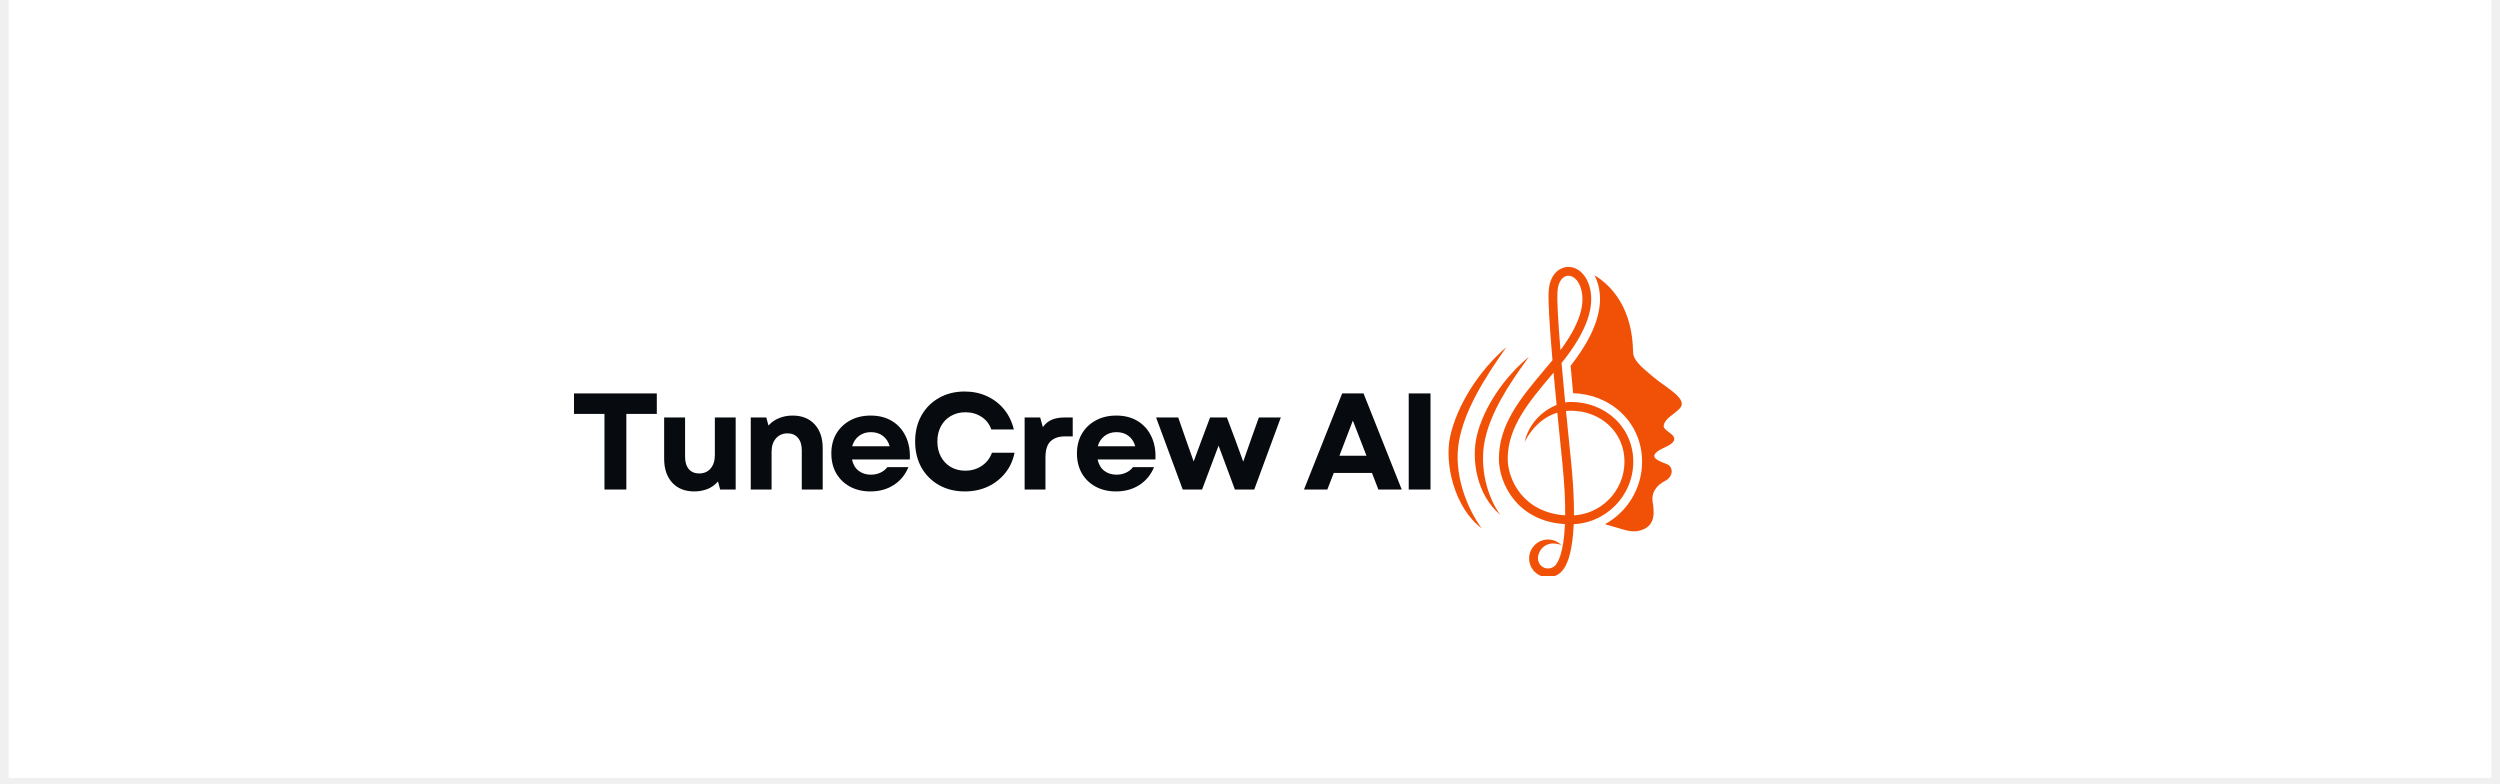
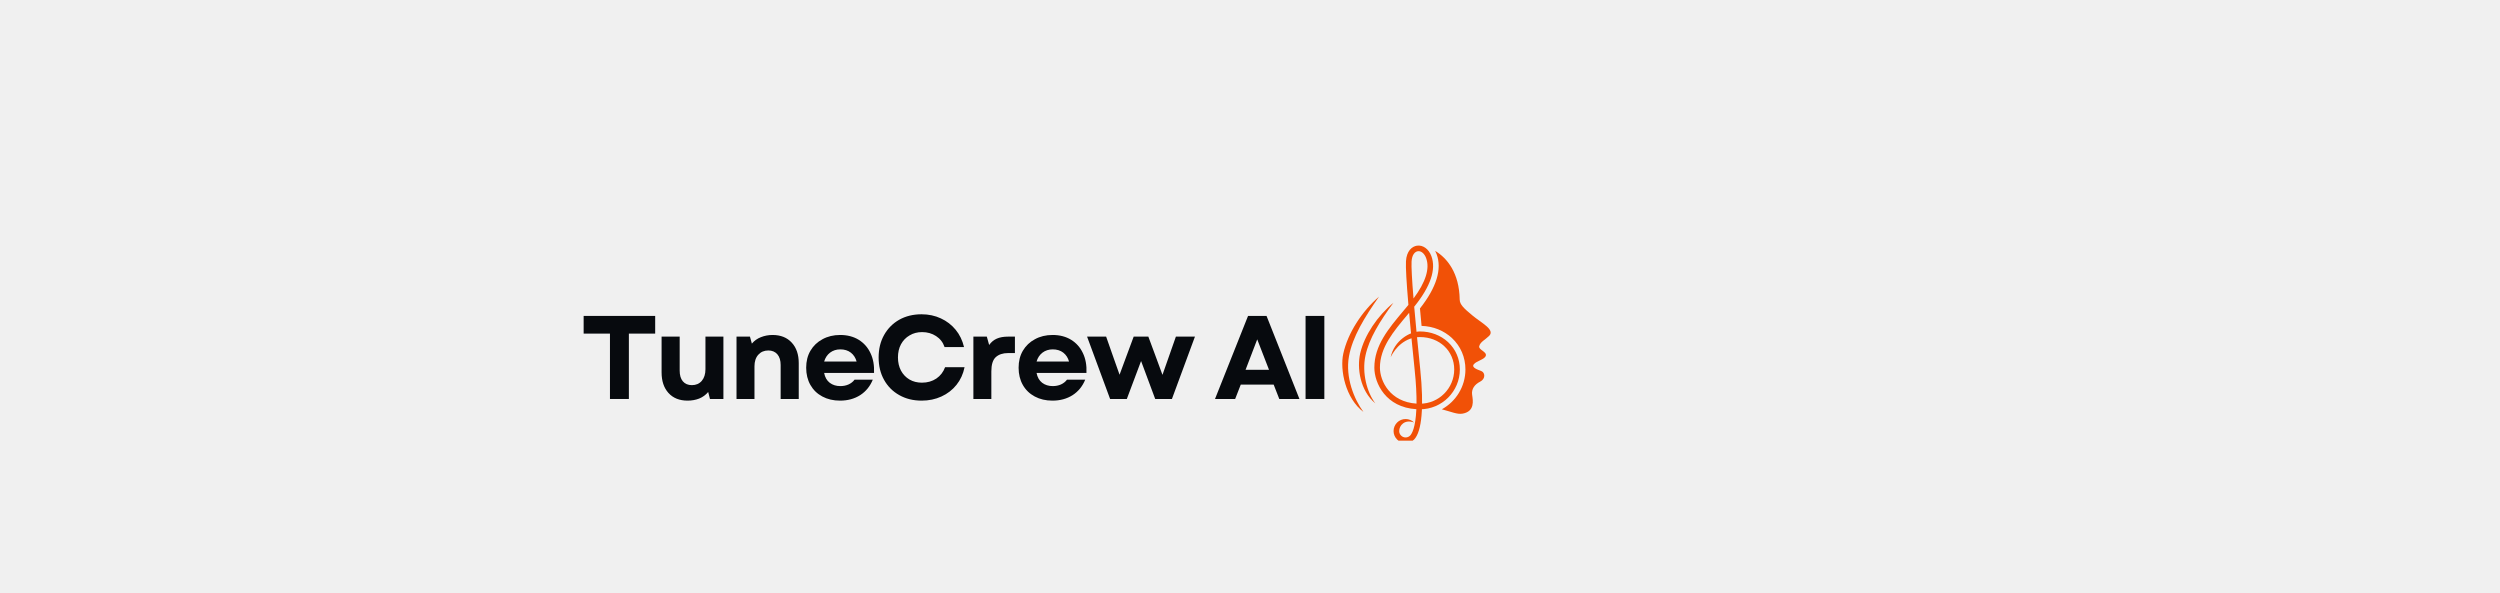
- <svg xmlns="http://www.w3.org/2000/svg" width="600" zoomAndPan="magnify" viewBox="0 0 450 141" height="188" preserveAspectRatio="xMidYMid meet" version="1.0">
+ <svg xmlns="http://www.w3.org/2000/svg" width="380" zoomAndPan="magnify" viewBox="0 0 285 67.5" height="90" preserveAspectRatio="xMidYMid meet" version="1.0">
  <defs>
    <g />
-     <clipPath id="946afb86d2">
-       <path d="M 1.586 0 L 448.414 0 L 448.414 140.008 L 1.586 140.008 Z M 1.586 0 " clip-rule="nonzero" />
-     </clipPath>
-     <clipPath id="341f3f93b1">
-       <path d="M 269 48 L 287 48 L 287 103.68 L 269 103.68 Z M 269 48 " clip-rule="nonzero" />
+     <clipPath id="948dbe25b9">
+       <path d="M 156 27.906 L 164 27.906 L 164 50.238 L 156 50.238 Z M 156 27.906 " clip-rule="nonzero" />
    </clipPath>
  </defs>
-   <g clip-path="url(#946afb86d2)">
-     <path fill="#ffffff" d="M 1.586 0 L 448.414 0 L 448.414 140.008 L 1.586 140.008 Z M 1.586 0 " fill-opacity="1" fill-rule="nonzero" />
-     <path fill="#ffffff" d="M 1.586 0 L 448.414 0 L 448.414 140.008 L 1.586 140.008 Z M 1.586 0 " fill-opacity="1" fill-rule="nonzero" />
+   <path fill="#f15107" d="M 169.758 38.293 C 170.48 37.582 168.871 36.816 167.816 35.93 C 166.914 35.176 166.414 34.73 166.406 34.16 C 166.363 31.129 164.977 29.418 163.609 28.602 C 163.668 28.715 163.723 28.836 163.77 28.961 C 164.41 30.668 163.773 32.754 161.875 35.164 C 161.93 35.777 161.992 36.441 162.059 37.152 C 163.375 37.191 164.598 37.68 165.52 38.535 C 166.512 39.461 167.059 40.734 167.059 42.117 C 167.059 44.074 165.969 45.777 164.367 46.66 C 165.438 46.934 166.121 47.27 166.746 47.152 C 168.145 46.895 167.922 45.676 167.824 45.016 C 167.723 44.355 168.102 43.832 168.738 43.508 C 169.371 43.184 169.305 42.488 168.891 42.312 C 168.473 42.141 167.711 41.914 168.012 41.531 C 168.336 41.121 169.254 40.996 169.383 40.547 C 169.516 40.098 168.535 39.875 168.629 39.473 C 168.75 38.969 169.309 38.738 169.758 38.293 Z M 169.758 38.293 " fill-opacity="1" fill-rule="nonzero" />
+   <path fill="#f15107" d="M 165.082 39.004 C 164.238 38.219 163.102 37.785 161.879 37.785 C 160.738 37.785 158.941 38.805 158.535 40.719 C 159.066 39.621 160.203 38.426 161.879 38.426 C 164.105 38.426 165.781 40.012 165.781 42.117 C 165.781 44.27 164.031 46.023 161.879 46.023 L 161.879 46.66 C 164.383 46.66 166.422 44.621 166.422 42.117 C 166.422 40.914 165.945 39.809 165.082 39.004 Z M 165.082 39.004 " fill-opacity="1" fill-rule="nonzero" />
+   <g clip-path="url(#948dbe25b9)">
+     <path fill="#f15107" d="M 161.219 34.965 C 163.086 32.656 163.746 30.711 163.172 29.184 C 162.871 28.379 162.211 27.906 161.531 28.008 C 160.969 28.094 160.348 28.605 160.281 29.785 C 160.242 30.48 160.336 32.145 160.559 34.758 C 160.371 34.992 160.176 35.223 159.984 35.445 C 158.281 37.473 156.676 39.383 156.676 41.91 C 156.676 43.68 157.984 46.445 161.465 46.648 C 161.371 48.801 160.938 49.469 160.754 49.656 C 160.469 49.941 160.008 49.941 159.723 49.656 C 159.582 49.516 159.508 49.332 159.508 49.137 C 159.508 48.508 160.133 47.762 161.207 48.168 C 160.949 47.91 160.605 47.77 160.238 47.77 C 159.871 47.77 159.527 47.91 159.27 48.168 C 159.012 48.43 158.867 48.773 158.867 49.137 C 158.867 49.504 159.012 49.848 159.27 50.105 C 159.535 50.371 159.887 50.508 160.238 50.508 C 160.59 50.508 160.941 50.371 161.207 50.105 C 162.098 49.195 162.348 46.348 161.906 42.086 C 161.613 39.234 161.383 36.855 161.219 34.965 Z M 160.918 29.82 C 160.961 29.023 161.312 28.688 161.629 28.641 C 161.66 28.637 161.688 28.633 161.719 28.633 C 162.059 28.633 162.395 28.934 162.574 29.41 C 163.02 30.598 162.539 32.148 161.141 34.027 C 160.961 31.84 160.887 30.43 160.918 29.82 Z M 161.484 46.012 C 158.453 45.82 157.312 43.434 157.312 41.91 C 157.312 39.617 158.848 37.789 160.477 35.855 C 160.527 35.793 160.586 35.727 160.641 35.66 C 160.797 37.449 161.008 39.613 161.27 42.152 C 161.438 43.75 161.492 45.012 161.484 46.012 Z M 161.484 46.012 " fill-opacity="1" fill-rule="nonzero" />
  </g>
-   <path fill="#f15107" d="M 302.27 73.609 C 304.062 71.836 300.062 69.941 297.449 67.742 C 295.211 65.867 293.973 64.758 293.953 63.348 C 293.844 55.824 290.402 51.578 287.008 49.555 C 287.156 49.836 287.293 50.137 287.41 50.445 C 288.996 54.68 287.414 59.855 282.711 65.836 C 282.844 67.355 282.992 69.004 283.16 70.773 C 286.43 70.875 289.465 72.082 291.746 74.207 C 294.215 76.508 295.574 79.664 295.574 83.098 C 295.574 87.949 292.871 92.18 288.891 94.363 C 291.547 95.047 293.246 95.875 294.789 95.59 C 298.266 94.945 297.715 91.922 297.469 90.285 C 297.223 88.652 298.164 87.352 299.738 86.547 C 301.309 85.738 301.148 84.012 300.113 83.582 C 299.082 83.152 297.191 82.59 297.938 81.641 C 298.738 80.625 301.016 80.312 301.34 79.199 C 301.668 78.086 299.234 77.531 299.473 76.531 C 299.766 75.281 301.156 74.711 302.27 73.609 Z M 302.27 73.609 " fill-opacity="1" fill-rule="nonzero" />
-   <path fill="#f15107" d="M 290.668 75.367 C 288.574 73.418 285.754 72.348 282.719 72.348 C 279.891 72.348 275.434 74.875 274.418 79.625 C 275.734 76.895 278.559 73.93 282.719 73.93 C 288.242 73.93 292.406 77.871 292.406 83.098 C 292.406 88.438 288.059 92.785 282.719 92.785 L 282.719 94.367 C 288.934 94.367 293.988 89.312 293.988 83.098 C 293.988 80.109 292.809 77.363 290.668 75.367 Z M 290.668 75.367 " fill-opacity="1" fill-rule="nonzero" />
-   <g clip-path="url(#341f3f93b1)">
-     <path fill="#f15107" d="M 281.078 65.344 C 285.715 59.617 287.348 54.793 285.926 51.004 C 285.176 49 283.539 47.824 281.855 48.082 C 280.461 48.297 278.914 49.57 278.754 52.496 C 278.66 54.215 278.891 58.348 279.445 64.836 C 278.973 65.41 278.488 65.984 278.02 66.539 C 273.793 71.562 269.801 76.309 269.801 82.582 C 269.801 86.969 273.051 93.836 281.695 94.34 C 281.461 99.684 280.379 101.34 279.93 101.797 C 279.223 102.504 278.07 102.504 277.363 101.797 C 277.02 101.453 276.832 101 276.832 100.516 C 276.832 98.957 278.387 97.098 281.047 98.113 C 280.406 97.469 279.555 97.117 278.645 97.117 C 277.738 97.117 276.883 97.469 276.242 98.113 C 275.602 98.754 275.246 99.605 275.246 100.516 C 275.246 101.422 275.602 102.277 276.242 102.918 C 276.906 103.578 277.773 103.91 278.645 103.91 C 279.516 103.91 280.387 103.578 281.055 102.914 C 283.262 100.664 283.879 93.598 282.785 83.016 C 282.055 75.938 281.484 70.039 281.078 65.344 Z M 280.336 52.582 C 280.441 50.602 281.316 49.77 282.098 49.648 C 282.172 49.637 282.242 49.633 282.316 49.633 C 283.164 49.633 284 50.375 284.445 51.559 C 285.551 54.512 284.352 58.359 280.883 63.02 C 280.438 57.59 280.254 54.098 280.336 52.582 Z M 281.734 92.754 C 274.215 92.277 271.387 86.363 271.387 82.582 C 271.387 76.887 275.195 72.355 279.234 67.559 C 279.367 67.398 279.504 67.238 279.641 67.074 C 280.035 71.508 280.559 76.879 281.211 83.18 C 281.617 87.141 281.758 90.277 281.734 92.754 Z M 281.734 92.754 " fill-opacity="1" fill-rule="nonzero" />
-   </g>
-   <path fill="#f15107" d="M 275.211 64.23 C 271.387 69.414 268.309 74.34 267.281 79.195 C 266.246 84.086 267.707 89.535 270.078 92.688 C 265.766 89.098 264.832 82.691 265.816 78.5 C 267.008 73.418 270.703 67.918 275.211 64.23 Z M 275.211 64.23 " fill-opacity="1" fill-rule="nonzero" />
-   <path fill="#f15107" d="M 271.137 62.496 C 267.016 68.344 263.637 73.883 262.629 79.352 C 261.535 85.297 264.105 91.59 266.715 95.105 C 261.688 91.336 259.992 83.293 261.023 78.586 C 262.281 72.871 266.262 66.668 271.137 62.496 Z M 271.137 62.496 " fill-opacity="1" fill-rule="nonzero" />
+   <path fill="#f15107" d="M 158.852 34.516 C 157.312 36.605 156.074 38.59 155.66 40.547 C 155.242 42.516 155.828 44.715 156.785 45.984 C 155.047 44.535 154.672 41.957 155.066 40.266 C 155.547 38.219 157.039 36 158.852 34.516 Z M 158.852 34.516 " fill-opacity="1" fill-rule="nonzero" />
+   <path fill="#f15107" d="M 157.211 33.816 C 155.551 36.172 154.188 38.406 153.785 40.609 C 153.344 43.004 154.379 45.539 155.43 46.957 C 153.406 45.438 152.719 42.199 153.137 40.301 C 153.645 37.996 155.246 35.496 157.211 33.816 Z M 157.211 33.816 " fill-opacity="1" fill-rule="nonzero" />
  <g fill="#070a0e" fill-opacity="1">
-     <g transform="translate(102.5848, 88.11354)">
+     <g transform="translate(66.1291, 45.48393)">
      <g>
-         <path d="M 6.219 0 L 6.219 -13.609 L 0.734 -13.609 L 0.734 -17.297 L 15.641 -17.297 L 15.641 -13.609 L 10.156 -13.609 L 10.156 0 Z M 6.219 0 " />
+         <path d="M 3.406 0 L 3.406 -7.453 L 0.406 -7.453 L 0.406 -9.469 L 8.562 -9.469 L 8.562 -7.453 L 5.562 -7.453 L 5.562 0 Z M 3.406 0 " />
      </g>
    </g>
  </g>
  <g fill="#070a0e" fill-opacity="1">
-     <g transform="translate(117.9225, 88.11354)">
+     <g transform="translate(74.53044, 45.48393)">
      <g>
-         <path d="M 7.047 0.344 C 5.359 0.344 4.031 -0.188 3.062 -1.25 C 2.102 -2.312 1.625 -3.738 1.625 -5.531 L 1.625 -12.969 L 5.391 -12.969 L 5.391 -5.906 C 5.391 -4.945 5.613 -4.203 6.062 -3.672 C 6.52 -3.148 7.141 -2.891 7.922 -2.891 C 8.785 -2.891 9.473 -3.188 9.984 -3.781 C 10.492 -4.375 10.75 -5.18 10.75 -6.203 L 10.75 -12.969 L 14.5 -12.969 L 14.5 0 L 11.703 0 L 11.312 -1.453 C 10.801 -0.848 10.176 -0.395 9.438 -0.094 C 8.695 0.195 7.898 0.344 7.047 0.344 Z M 7.047 0.344 " />
+         <path d="M 3.859 0.188 C 2.93 0.188 2.203 -0.102 1.672 -0.688 C 1.148 -1.27 0.891 -2.051 0.891 -3.031 L 0.891 -7.109 L 2.953 -7.109 L 2.953 -3.234 C 2.953 -2.711 3.07 -2.305 3.312 -2.016 C 3.562 -1.723 3.906 -1.578 4.344 -1.578 C 4.812 -1.578 5.188 -1.738 5.469 -2.062 C 5.75 -2.395 5.891 -2.836 5.891 -3.391 L 5.891 -7.109 L 7.938 -7.109 L 7.938 0 L 6.406 0 L 6.203 -0.797 C 5.922 -0.461 5.578 -0.211 5.172 -0.047 C 4.766 0.109 4.328 0.188 3.859 0.188 Z M 3.859 0.188 " />
      </g>
    </g>
  </g>
  <g fill="#070a0e" fill-opacity="1">
-     <g transform="translate(133.2602, 88.11354)">
+     <g transform="translate(82.93177, 45.48393)">
      <g>
-         <path d="M 1.875 0 L 1.875 -12.969 L 4.672 -12.969 L 5.062 -11.516 C 5.594 -12.117 6.234 -12.566 6.984 -12.859 C 7.734 -13.16 8.535 -13.312 9.391 -13.312 C 11.086 -13.312 12.414 -12.785 13.375 -11.734 C 14.344 -10.68 14.828 -9.254 14.828 -7.453 L 14.828 0 L 11.062 0 L 11.062 -7.062 C 11.062 -8.02 10.832 -8.766 10.375 -9.297 C 9.926 -9.836 9.301 -10.109 8.5 -10.109 C 7.645 -10.109 6.953 -9.812 6.422 -9.219 C 5.891 -8.625 5.625 -7.816 5.625 -6.797 L 5.625 0 Z M 1.875 0 " />
+         <path d="M 1.031 0 L 1.031 -7.109 L 2.562 -7.109 L 2.781 -6.312 C 3.062 -6.645 3.406 -6.891 3.812 -7.047 C 4.227 -7.211 4.672 -7.297 5.141 -7.297 C 6.066 -7.297 6.797 -7.004 7.328 -6.422 C 7.859 -5.848 8.125 -5.07 8.125 -4.094 L 8.125 0 L 6.062 0 L 6.062 -3.875 C 6.062 -4.395 5.938 -4.801 5.688 -5.094 C 5.438 -5.383 5.094 -5.531 4.656 -5.531 C 4.188 -5.531 3.805 -5.367 3.516 -5.047 C 3.223 -4.723 3.078 -4.281 3.078 -3.719 L 3.078 0 Z M 1.031 0 " />
      </g>
    </g>
  </g>
  <g fill="#070a0e" fill-opacity="1">
-     <g transform="translate(148.6721, 88.11354)">
+     <g transform="translate(91.37369, 45.48393)">
      <g>
-         <path d="M 8 0.344 C 6.613 0.344 5.391 0.055 4.328 -0.516 C 3.266 -1.098 2.438 -1.898 1.844 -2.922 C 1.258 -3.953 0.969 -5.145 0.969 -6.5 C 0.969 -7.844 1.266 -9.023 1.859 -10.047 C 2.461 -11.066 3.297 -11.863 4.359 -12.438 C 5.422 -13.02 6.648 -13.312 8.047 -13.312 C 9.535 -13.312 10.816 -12.984 11.891 -12.328 C 12.973 -11.672 13.797 -10.75 14.359 -9.562 C 14.93 -8.375 15.176 -6.988 15.094 -5.406 L 4.688 -5.406 C 4.875 -4.52 5.27 -3.844 5.875 -3.375 C 6.488 -2.906 7.223 -2.672 8.078 -2.672 C 8.703 -2.672 9.273 -2.789 9.797 -3.031 C 10.316 -3.27 10.734 -3.602 11.047 -4.031 L 14.844 -4.031 C 14.281 -2.656 13.398 -1.582 12.203 -0.812 C 11.004 -0.039 9.602 0.344 8 0.344 Z M 4.719 -7.781 L 11.469 -7.781 C 11.25 -8.57 10.848 -9.191 10.266 -9.641 C 9.68 -10.098 8.953 -10.328 8.078 -10.328 C 7.254 -10.328 6.539 -10.098 5.938 -9.641 C 5.344 -9.191 4.938 -8.57 4.719 -7.781 Z M 4.719 -7.781 " />
+         <path d="M 4.391 0.188 C 3.629 0.188 2.957 0.031 2.375 -0.281 C 1.789 -0.594 1.336 -1.031 1.016 -1.594 C 0.691 -2.164 0.531 -2.82 0.531 -3.562 C 0.531 -4.301 0.691 -4.945 1.016 -5.5 C 1.348 -6.062 1.805 -6.5 2.391 -6.812 C 2.973 -7.133 3.645 -7.297 4.406 -7.297 C 5.219 -7.297 5.922 -7.113 6.516 -6.75 C 7.109 -6.383 7.555 -5.879 7.859 -5.234 C 8.172 -4.586 8.305 -3.832 8.266 -2.969 L 2.578 -2.969 C 2.672 -2.477 2.883 -2.102 3.219 -1.844 C 3.551 -1.594 3.953 -1.469 4.422 -1.469 C 4.766 -1.469 5.078 -1.531 5.359 -1.656 C 5.648 -1.789 5.879 -1.973 6.047 -2.203 L 8.125 -2.203 C 7.82 -1.453 7.344 -0.863 6.688 -0.438 C 6.031 -0.02 5.266 0.188 4.391 0.188 Z M 2.578 -4.266 L 6.281 -4.266 C 6.164 -4.691 5.945 -5.031 5.625 -5.281 C 5.301 -5.531 4.898 -5.656 4.422 -5.656 C 3.973 -5.656 3.582 -5.531 3.25 -5.281 C 2.926 -5.031 2.703 -4.691 2.578 -4.266 Z M 2.578 -4.266 " />
      </g>
    </g>
  </g>
  <g fill="#070a0e" fill-opacity="1">
-     <g transform="translate(163.664, 88.11354)">
+     <g transform="translate(99.58562, 45.48393)">
      <g>
-         <path d="M 10 0.344 C 8.258 0.344 6.711 -0.035 5.359 -0.797 C 4.004 -1.566 2.945 -2.625 2.188 -3.969 C 1.438 -5.32 1.062 -6.879 1.062 -8.641 C 1.062 -10.41 1.438 -11.969 2.188 -13.312 C 2.945 -14.664 4 -15.723 5.344 -16.484 C 6.688 -17.254 8.234 -17.641 9.984 -17.641 C 11.441 -17.641 12.781 -17.359 14 -16.797 C 15.219 -16.234 16.242 -15.441 17.078 -14.422 C 17.91 -13.398 18.492 -12.195 18.828 -10.812 L 14.766 -10.812 C 14.441 -11.77 13.859 -12.523 13.016 -13.078 C 12.18 -13.629 11.211 -13.906 10.109 -13.906 C 9.129 -13.906 8.254 -13.68 7.484 -13.234 C 6.723 -12.797 6.129 -12.18 5.703 -11.391 C 5.273 -10.598 5.062 -9.68 5.062 -8.641 C 5.062 -7.609 5.273 -6.695 5.703 -5.906 C 6.129 -5.113 6.723 -4.492 7.484 -4.047 C 8.242 -3.609 9.109 -3.391 10.078 -3.391 C 11.211 -3.391 12.207 -3.68 13.062 -4.266 C 13.926 -4.848 14.535 -5.633 14.891 -6.625 L 18.953 -6.625 C 18.672 -5.219 18.109 -3.992 17.266 -2.953 C 16.422 -1.91 15.379 -1.098 14.141 -0.516 C 12.898 0.055 11.52 0.344 10 0.344 Z M 10 0.344 " />
+         <path d="M 5.484 0.188 C 4.523 0.188 3.676 -0.02 2.938 -0.438 C 2.195 -0.852 1.617 -1.43 1.203 -2.172 C 0.785 -2.91 0.578 -3.766 0.578 -4.734 C 0.578 -5.703 0.785 -6.555 1.203 -7.297 C 1.617 -8.035 2.191 -8.613 2.922 -9.031 C 3.66 -9.445 4.508 -9.656 5.469 -9.656 C 6.27 -9.656 7.004 -9.5 7.672 -9.188 C 8.336 -8.883 8.898 -8.453 9.359 -7.891 C 9.816 -7.336 10.133 -6.68 10.312 -5.922 L 8.094 -5.922 C 7.914 -6.453 7.594 -6.867 7.125 -7.172 C 6.664 -7.473 6.133 -7.625 5.531 -7.625 C 5 -7.625 4.523 -7.5 4.109 -7.25 C 3.691 -7.008 3.363 -6.672 3.125 -6.234 C 2.895 -5.805 2.781 -5.305 2.781 -4.734 C 2.781 -4.172 2.895 -3.672 3.125 -3.234 C 3.363 -2.797 3.688 -2.457 4.094 -2.219 C 4.508 -1.977 4.984 -1.859 5.516 -1.859 C 6.141 -1.859 6.688 -2.016 7.156 -2.328 C 7.625 -2.648 7.957 -3.082 8.156 -3.625 L 10.375 -3.625 C 10.219 -2.852 9.91 -2.18 9.453 -1.609 C 8.992 -1.035 8.422 -0.594 7.734 -0.281 C 7.055 0.031 6.305 0.188 5.484 0.188 Z M 5.484 0.188 " />
      </g>
    </g>
  </g>
  <g fill="#070a0e" fill-opacity="1">
-     <g transform="translate(182.5583, 88.11354)">
+     <g transform="translate(109.9351, 45.48393)">
      <g>
-         <path d="M 1.875 0 L 1.875 -12.969 L 4.672 -12.969 L 5.156 -11.234 C 5.594 -11.848 6.125 -12.289 6.75 -12.562 C 7.375 -12.832 8.16 -12.969 9.109 -12.969 L 10.531 -12.969 L 10.531 -9.562 L 9.094 -9.562 C 8.02 -9.562 7.172 -9.27 6.547 -8.688 C 5.93 -8.113 5.625 -7.129 5.625 -5.734 L 5.625 0 Z M 1.875 0 " />
+         <path d="M 1.031 0 L 1.031 -7.109 L 2.562 -7.109 L 2.828 -6.156 C 3.066 -6.488 3.352 -6.727 3.688 -6.875 C 4.031 -7.031 4.469 -7.109 5 -7.109 L 5.766 -7.109 L 5.766 -5.234 L 4.984 -5.234 C 4.391 -5.234 3.922 -5.078 3.578 -4.766 C 3.242 -4.453 3.078 -3.91 3.078 -3.141 L 3.078 0 Z M 1.031 0 " />
      </g>
    </g>
  </g>
  <g fill="#070a0e" fill-opacity="1">
-     <g transform="translate(192.8822, 88.11354)">
+     <g transform="translate(115.5901, 45.48393)">
      <g>
-         <path d="M 8 0.344 C 6.613 0.344 5.391 0.055 4.328 -0.516 C 3.266 -1.098 2.438 -1.898 1.844 -2.922 C 1.258 -3.953 0.969 -5.145 0.969 -6.5 C 0.969 -7.844 1.266 -9.023 1.859 -10.047 C 2.461 -11.066 3.297 -11.863 4.359 -12.438 C 5.422 -13.02 6.648 -13.312 8.047 -13.312 C 9.535 -13.312 10.816 -12.984 11.891 -12.328 C 12.973 -11.672 13.797 -10.75 14.359 -9.562 C 14.93 -8.375 15.176 -6.988 15.094 -5.406 L 4.688 -5.406 C 4.875 -4.52 5.27 -3.844 5.875 -3.375 C 6.488 -2.906 7.223 -2.672 8.078 -2.672 C 8.703 -2.672 9.273 -2.789 9.797 -3.031 C 10.316 -3.27 10.734 -3.602 11.047 -4.031 L 14.844 -4.031 C 14.281 -2.656 13.398 -1.582 12.203 -0.812 C 11.004 -0.039 9.602 0.344 8 0.344 Z M 4.719 -7.781 L 11.469 -7.781 C 11.25 -8.57 10.848 -9.191 10.266 -9.641 C 9.68 -10.098 8.953 -10.328 8.078 -10.328 C 7.254 -10.328 6.539 -10.098 5.938 -9.641 C 5.344 -9.191 4.938 -8.57 4.719 -7.781 Z M 4.719 -7.781 " />
+         <path d="M 4.391 0.188 C 3.629 0.188 2.957 0.031 2.375 -0.281 C 1.789 -0.594 1.336 -1.031 1.016 -1.594 C 0.691 -2.164 0.531 -2.82 0.531 -3.562 C 0.531 -4.301 0.691 -4.945 1.016 -5.5 C 1.348 -6.062 1.805 -6.5 2.391 -6.812 C 2.973 -7.133 3.645 -7.297 4.406 -7.297 C 5.219 -7.297 5.922 -7.113 6.516 -6.75 C 7.109 -6.383 7.555 -5.879 7.859 -5.234 C 8.172 -4.586 8.305 -3.832 8.266 -2.969 L 2.578 -2.969 C 2.672 -2.477 2.883 -2.102 3.219 -1.844 C 3.551 -1.594 3.953 -1.469 4.422 -1.469 C 4.766 -1.469 5.078 -1.531 5.359 -1.656 C 5.648 -1.789 5.879 -1.973 6.047 -2.203 L 8.125 -2.203 C 7.82 -1.453 7.344 -0.863 6.688 -0.438 C 6.031 -0.02 5.266 0.188 4.391 0.188 Z M 2.578 -4.266 L 6.281 -4.266 C 6.164 -4.691 5.945 -5.031 5.625 -5.281 C 5.301 -5.531 4.898 -5.656 4.422 -5.656 C 3.973 -5.656 3.582 -5.531 3.25 -5.281 C 2.926 -5.031 2.703 -4.691 2.578 -4.266 Z M 2.578 -4.266 " />
      </g>
    </g>
  </g>
  <g fill="#070a0e" fill-opacity="1">
-     <g transform="translate(207.8742, 88.11354)">
+     <g transform="translate(123.802, 45.48393)">
      <g>
-         <path d="M 5.016 0 L 0.219 -12.969 L 4.203 -12.969 L 5.703 -8.672 L 6.984 -5.047 L 8.328 -8.672 L 9.938 -12.969 L 12.969 -12.969 L 14.578 -8.672 L 15.906 -5.016 L 17.188 -8.672 L 18.719 -12.969 L 22.672 -12.969 L 17.891 0 L 14.406 0 L 11.469 -7.906 L 8.5 0 Z M 5.016 0 " />
+         <path d="M 2.75 0 L 0.125 -7.109 L 2.297 -7.109 L 3.125 -4.75 L 3.828 -2.766 L 4.562 -4.75 L 5.438 -7.109 L 7.109 -7.109 L 7.984 -4.75 L 8.719 -2.75 L 9.422 -4.75 L 10.25 -7.109 L 12.422 -7.109 L 9.797 0 L 7.891 0 L 6.281 -4.328 L 4.656 0 Z M 2.75 0 " />
      </g>
    </g>
  </g>
  <g fill="#070a0e" fill-opacity="1">
-     <g transform="translate(229.7324, 88.11354)">
+     <g transform="translate(135.775, 45.48393)">
      <g />
    </g>
  </g>
  <g fill="#070a0e" fill-opacity="1">
-     <g transform="translate(234.499, 88.11354)">
+     <g transform="translate(138.3859, 45.48393)">
      <g>
-         <path d="M 0.219 0 L 7.094 -17.297 L 10.938 -17.297 L 17.812 0 L 13.609 0 L 12.453 -2.984 L 5.578 -2.984 L 4.422 0 Z M 6.594 -6.078 L 11.469 -6.078 L 9.016 -12.406 Z M 6.594 -6.078 " />
+         <path d="M 0.125 0 L 3.891 -9.469 L 6 -9.469 L 9.75 0 L 7.453 0 L 6.812 -1.641 L 3.062 -1.641 L 2.422 0 Z M 3.609 -3.328 L 6.281 -3.328 L 4.938 -6.797 Z M 3.609 -3.328 " />
      </g>
    </g>
  </g>
  <g fill="#070a0e" fill-opacity="1">
-     <g transform="translate(251.4915, 88.11354)">
+     <g transform="translate(147.6937, 45.48393)">
      <g>
-         <path d="M 2.078 0 L 2.078 -17.297 L 6 -17.297 L 6 0 Z M 2.078 0 " />
+         <path d="M 1.141 0 L 1.141 -9.469 L 3.281 -9.469 L 3.281 0 Z M 1.141 0 " />
      </g>
    </g>
  </g>
</svg>
